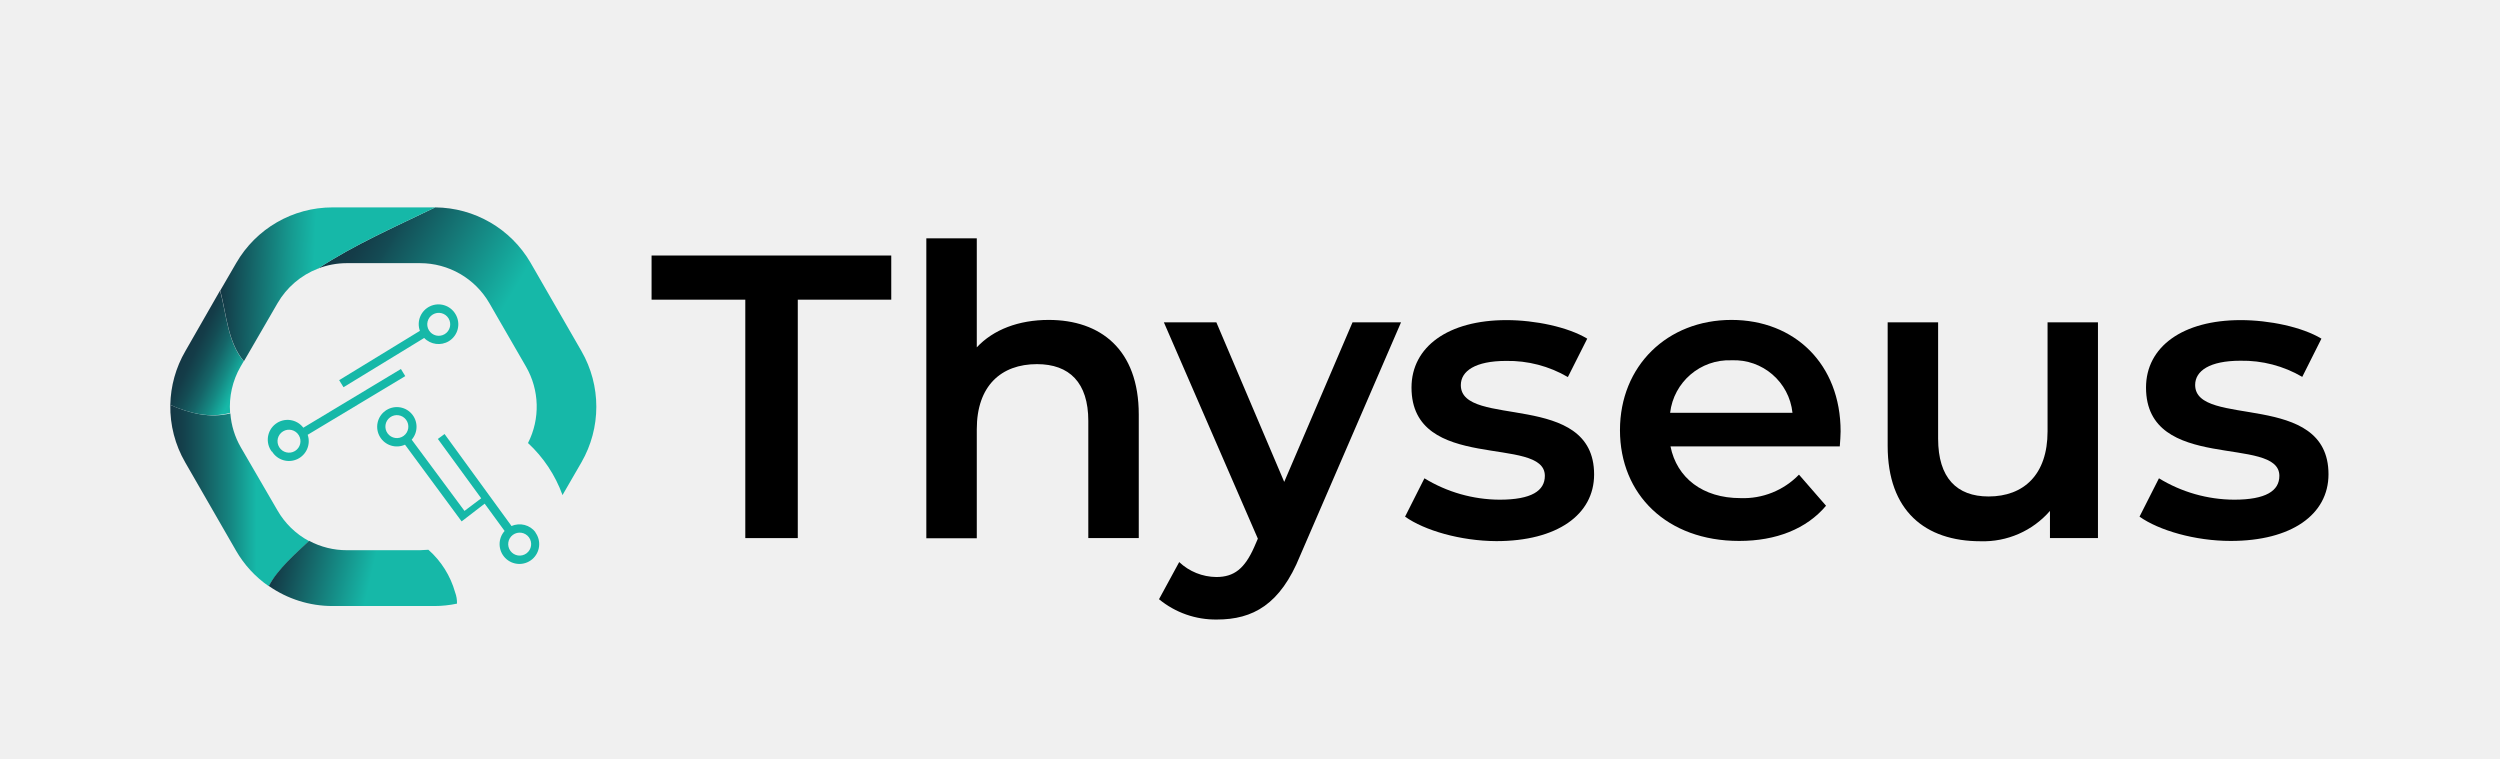
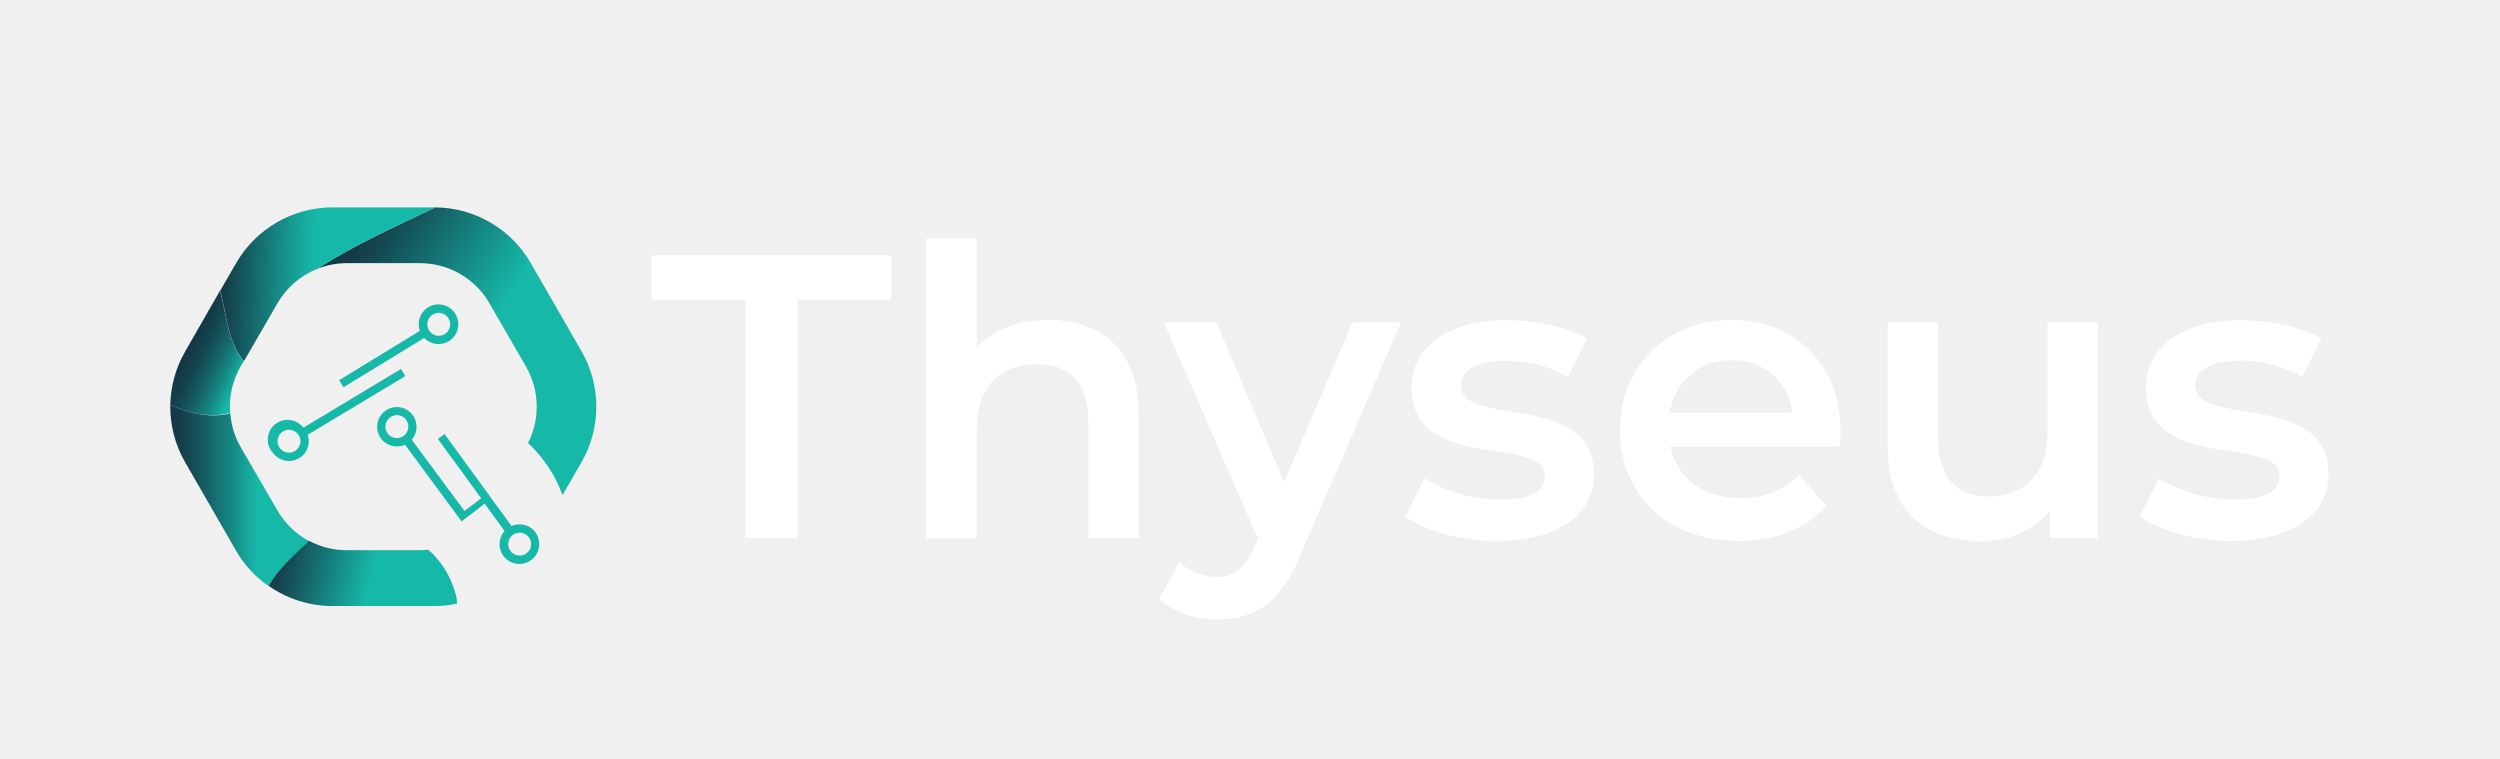
<svg xmlns="http://www.w3.org/2000/svg" viewBox="0 0 396.35 120.23">
  <defs>
-     <style>.cls-1{fill:#000;}.cls-2{fill:url(#linear-gradient);}.cls-3{fill:url(#linear-gradient-2);}.cls-4{fill:url(#linear-gradient-3);}.cls-5{fill:url(#linear-gradient-4);}.cls-6{fill:url(#linear-gradient-5);}.cls-7{fill:#16b8a8;}</style>
+     <style>.cls-1{fill:#fff;}.cls-2{fill:url(#linear-gradient);}.cls-3{fill:url(#linear-gradient-2);}.cls-4{fill:url(#linear-gradient-3);}.cls-5{fill:url(#linear-gradient-4);}.cls-6{fill:url(#linear-gradient-5);}.cls-7{fill:#16b8a8;}</style>
    <linearGradient id="linear-gradient" x1="52.84" y1="38.49" x2="97.2" y2="65.14" gradientUnits="userSpaceOnUse">
      <stop offset="0" stop-color="#143744" />
      <stop offset="0.07" stop-color="#143c48" />
      <stop offset="0.15" stop-color="#144c55" />
      <stop offset="0.16" stop-color="#145058" />
      <stop offset="0.41" stop-color="#15928b" />
      <stop offset="0.55" stop-color="#16b8a8" />
      <stop offset="0.91" stop-color="#16b8a8" />
    </linearGradient>
    <linearGradient id="linear-gradient-2" x1="27.03" y1="78.55" x2="49.02" y2="78.55" gradientUnits="userSpaceOnUse">
      <stop offset="0" stop-color="#143744" />
      <stop offset="0.09" stop-color="#14404b" />
      <stop offset="0.23" stop-color="#155a5f" />
      <stop offset="0.42" stop-color="#15837f" />
      <stop offset="0.62" stop-color="#16b8a8" />
      <stop offset="0.91" stop-color="#16b8a8" />
    </linearGradient>
    <linearGradient id="linear-gradient-3" x1="29.81" y1="54.59" x2="39.47" y2="59.09" gradientUnits="userSpaceOnUse">
      <stop offset="0" stop-color="#143744" />
      <stop offset="0.14" stop-color="#143c48" />
      <stop offset="0.3" stop-color="#144c54" />
      <stop offset="0.49" stop-color="#156568" />
      <stop offset="0.69" stop-color="#158983" />
      <stop offset="0.9" stop-color="#16b6a6" />
      <stop offset="0.91" stop-color="#16b8a8" />
    </linearGradient>
    <linearGradient id="linear-gradient-4" x1="34.98" y1="44.42" x2="68.51" y2="45.59" gradientUnits="userSpaceOnUse">
      <stop offset="0" stop-color="#143744" />
      <stop offset="0.08" stop-color="#145058" />
      <stop offset="0.33" stop-color="#169b91" />
      <stop offset="0.44" stop-color="#16b8a8" />
      <stop offset="0.91" stop-color="#16b8a8" />
    </linearGradient>
    <linearGradient id="linear-gradient-5" x1="43.77" y1="88.03" x2="72.68" y2="94.7" gradientUnits="userSpaceOnUse">
      <stop offset="0" stop-color="#143744" />
      <stop offset="0.52" stop-color="#16b8a8" />
      <stop offset="0.57" stop-color="#16b8a8" />
      <stop offset="0.91" stop-color="#16b8a8" />
    </linearGradient>
  </defs>
  <g id="logo_WH_-_V2" data-name="logo WH - V2">
    <path class="cls-1" d="M118.16,47.51H103.3v-7h38v7H126.48v37.8h-8.32Z" />
    <path class="cls-1" d="M180.54,65.71v19.6h-8V66.73c0-6.08-3-9-8.14-9-5.7,0-9.54,3.46-9.54,10.31v17.3h-8V37.78h8V55.07c2.62-2.82,6.66-4.35,11.4-4.35C174.46,50.72,180.54,55.39,180.54,65.71Z" />
    <path class="cls-1" d="M222.12,51.1l-16,37c-3.14,7.75-7.49,10.12-13.19,10.12A14.11,14.11,0,0,1,183.75,95l3.2-5.89a8.68,8.68,0,0,0,5.89,2.37c2.82,0,4.49-1.34,6-4.74l.58-1.34L184.52,51.1h8.32L203.6,76.4l10.83-25.3Z" />
    <path class="cls-1" d="M222.76,81.91l3.07-6.08a23.05,23.05,0,0,0,11.91,3.39c5.07,0,7.18-1.41,7.18-3.78,0-6.53-21.14-.38-21.14-14,0-6.47,5.83-10.69,15.05-10.69,4.55,0,9.74,1.09,12.81,2.94l-3.07,6.09a18.73,18.73,0,0,0-9.8-2.56c-4.87,0-7.17,1.6-7.17,3.84,0,6.92,21.13.77,21.13,14.16,0,6.4-5.89,10.57-15.5,10.57C231.53,85.76,225.83,84.09,222.76,81.91Z" />
    <path class="cls-1" d="M291.68,70.77H264.84c1,5,5.12,8.2,11.08,8.2a12.26,12.26,0,0,0,9.29-3.72l4.29,4.93c-3.07,3.65-7.88,5.58-13.77,5.58-11.47,0-18.9-7.37-18.9-17.56s7.5-17.48,17.68-17.48c10,0,17.3,7,17.3,17.68C291.81,69,291.74,70,291.68,70.77Zm-26.9-5.32h19.4a9.31,9.31,0,0,0-9.67-8.33A9.44,9.44,0,0,0,264.78,65.45Z" />
    <path class="cls-1" d="M332.61,51.1V85.31H325V81a14,14,0,0,1-11,4.81c-8.78,0-14.73-4.81-14.73-15.12V51.1h8V69.55c0,6.21,2.95,9.16,8,9.16,5.57,0,9.35-3.46,9.35-10.31V51.1Z" />
    <path class="cls-1" d="M339.2,81.91l3.08-6.08a23.05,23.05,0,0,0,11.91,3.39c5.06,0,7.18-1.41,7.18-3.78,0-6.53-21.14-.38-21.14-14,0-6.47,5.83-10.69,15-10.69,4.55,0,9.74,1.09,12.81,2.94L365,59.75a18.73,18.73,0,0,0-9.8-2.56c-4.87,0-7.18,1.6-7.18,3.84,0,6.92,21.14.77,21.14,14.16,0,6.4-5.89,10.57-15.5,10.57C348,85.76,342.28,84.09,339.2,81.91Z" />
    <path class="cls-2" d="M92.18,55.66l-8.06-14A17.64,17.64,0,0,0,69,32.88C62.57,36,56.26,38.75,50.38,42.59a12.7,12.7,0,0,1,4.6-.87H66.59a12.7,12.7,0,0,1,11,6.35l1.26,2.19c1.42-3.07,2.9-6.14,4.15-9.35-1.25,3.21-2.73,6.28-4.15,9.35l4.54,7.86a12.72,12.72,0,0,1,.32,12.12,20.91,20.91,0,0,1,5.47,8.25l3-5.19A17.65,17.65,0,0,0,92.18,55.66Z" />
    <path class="cls-3" d="M27,64.2a17.58,17.58,0,0,0,2.36,9.1l8.06,14a17.45,17.45,0,0,0,5.19,5.64c1.42-2.65,4.17-5.06,6.38-7.16a12.66,12.66,0,0,1-5-4.86l-5.81-10a12.65,12.65,0,0,1-1.66-5.38C33.34,66.34,30.09,65.55,27,64.2Z" />
    <path class="cls-4" d="M29.39,55.66A17.62,17.62,0,0,0,27,64.2c3.06,1.35,6.31,2.14,9.48,1.25a12.75,12.75,0,0,1,1.66-7.33l.5-.85c-2.55-3-2.72-7.35-3.75-11.21Z" />
    <path class="cls-5" d="M68.84,32.88H52.72A17.63,17.63,0,0,0,37.45,41.7l-2.53,4.36c1,3.86,1.2,8.21,3.75,11.21L44,48.07a12.68,12.68,0,0,1,6.4-5.48C56.26,38.75,62.57,36,69,32.88Z" />
    <path class="cls-6" d="M72.15,93.9a14.09,14.09,0,0,0-4.23-6.74c-.44,0-.89.07-1.33.07H55a12.66,12.66,0,0,1-6-1.49c-2.21,2.1-5,4.51-6.38,7.16a17.61,17.61,0,0,0,10.08,3.18H68.84a17.35,17.35,0,0,0,3.61-.38A4.63,4.63,0,0,0,72.15,93.9Z" />
    <path class="cls-7" d="M84.91,84.4a3.15,3.15,0,0,0-3.81-1L70.48,68.81l-1.06.78L76.29,79l-2.65,2L65.27,69.71a3.12,3.12,0,1,0-1.06.79l8.9,12.06,0,0,.08.1,3.65-2.81L80,84.18a3.14,3.14,0,1,0,4.87.22ZM64,69.1a1.82,1.82,0,0,1-2.16-2.93A1.82,1.82,0,1,1,64,69.1ZM83.47,87.73a1.82,1.82,0,1,1-2.16-2.93,1.82,1.82,0,0,1,2.16,2.93Z" />
    <path class="cls-7" d="M72.2,49.78a3.13,3.13,0,0,0-5.63,2.67l-12.8,7.82.69,1.12,12.79-7.81a3.16,3.16,0,0,0,3.91.51A3.13,3.13,0,0,0,72.2,49.78ZM68,52.36a1.82,1.82,0,1,1,2.51.61A1.82,1.82,0,0,1,68,52.36Z" />
    <path class="cls-7" d="M43.14,71.6a3.14,3.14,0,0,0,5.64-2.67l15.47-9.3-.69-1.13L48.09,67.81a3.13,3.13,0,0,0-5,3.79ZM47.37,69a1.82,1.82,0,0,1-.6,2.5,1.82,1.82,0,1,1-1.9-3.11A1.82,1.82,0,0,1,47.37,69Z" />
  </g>
</svg>
